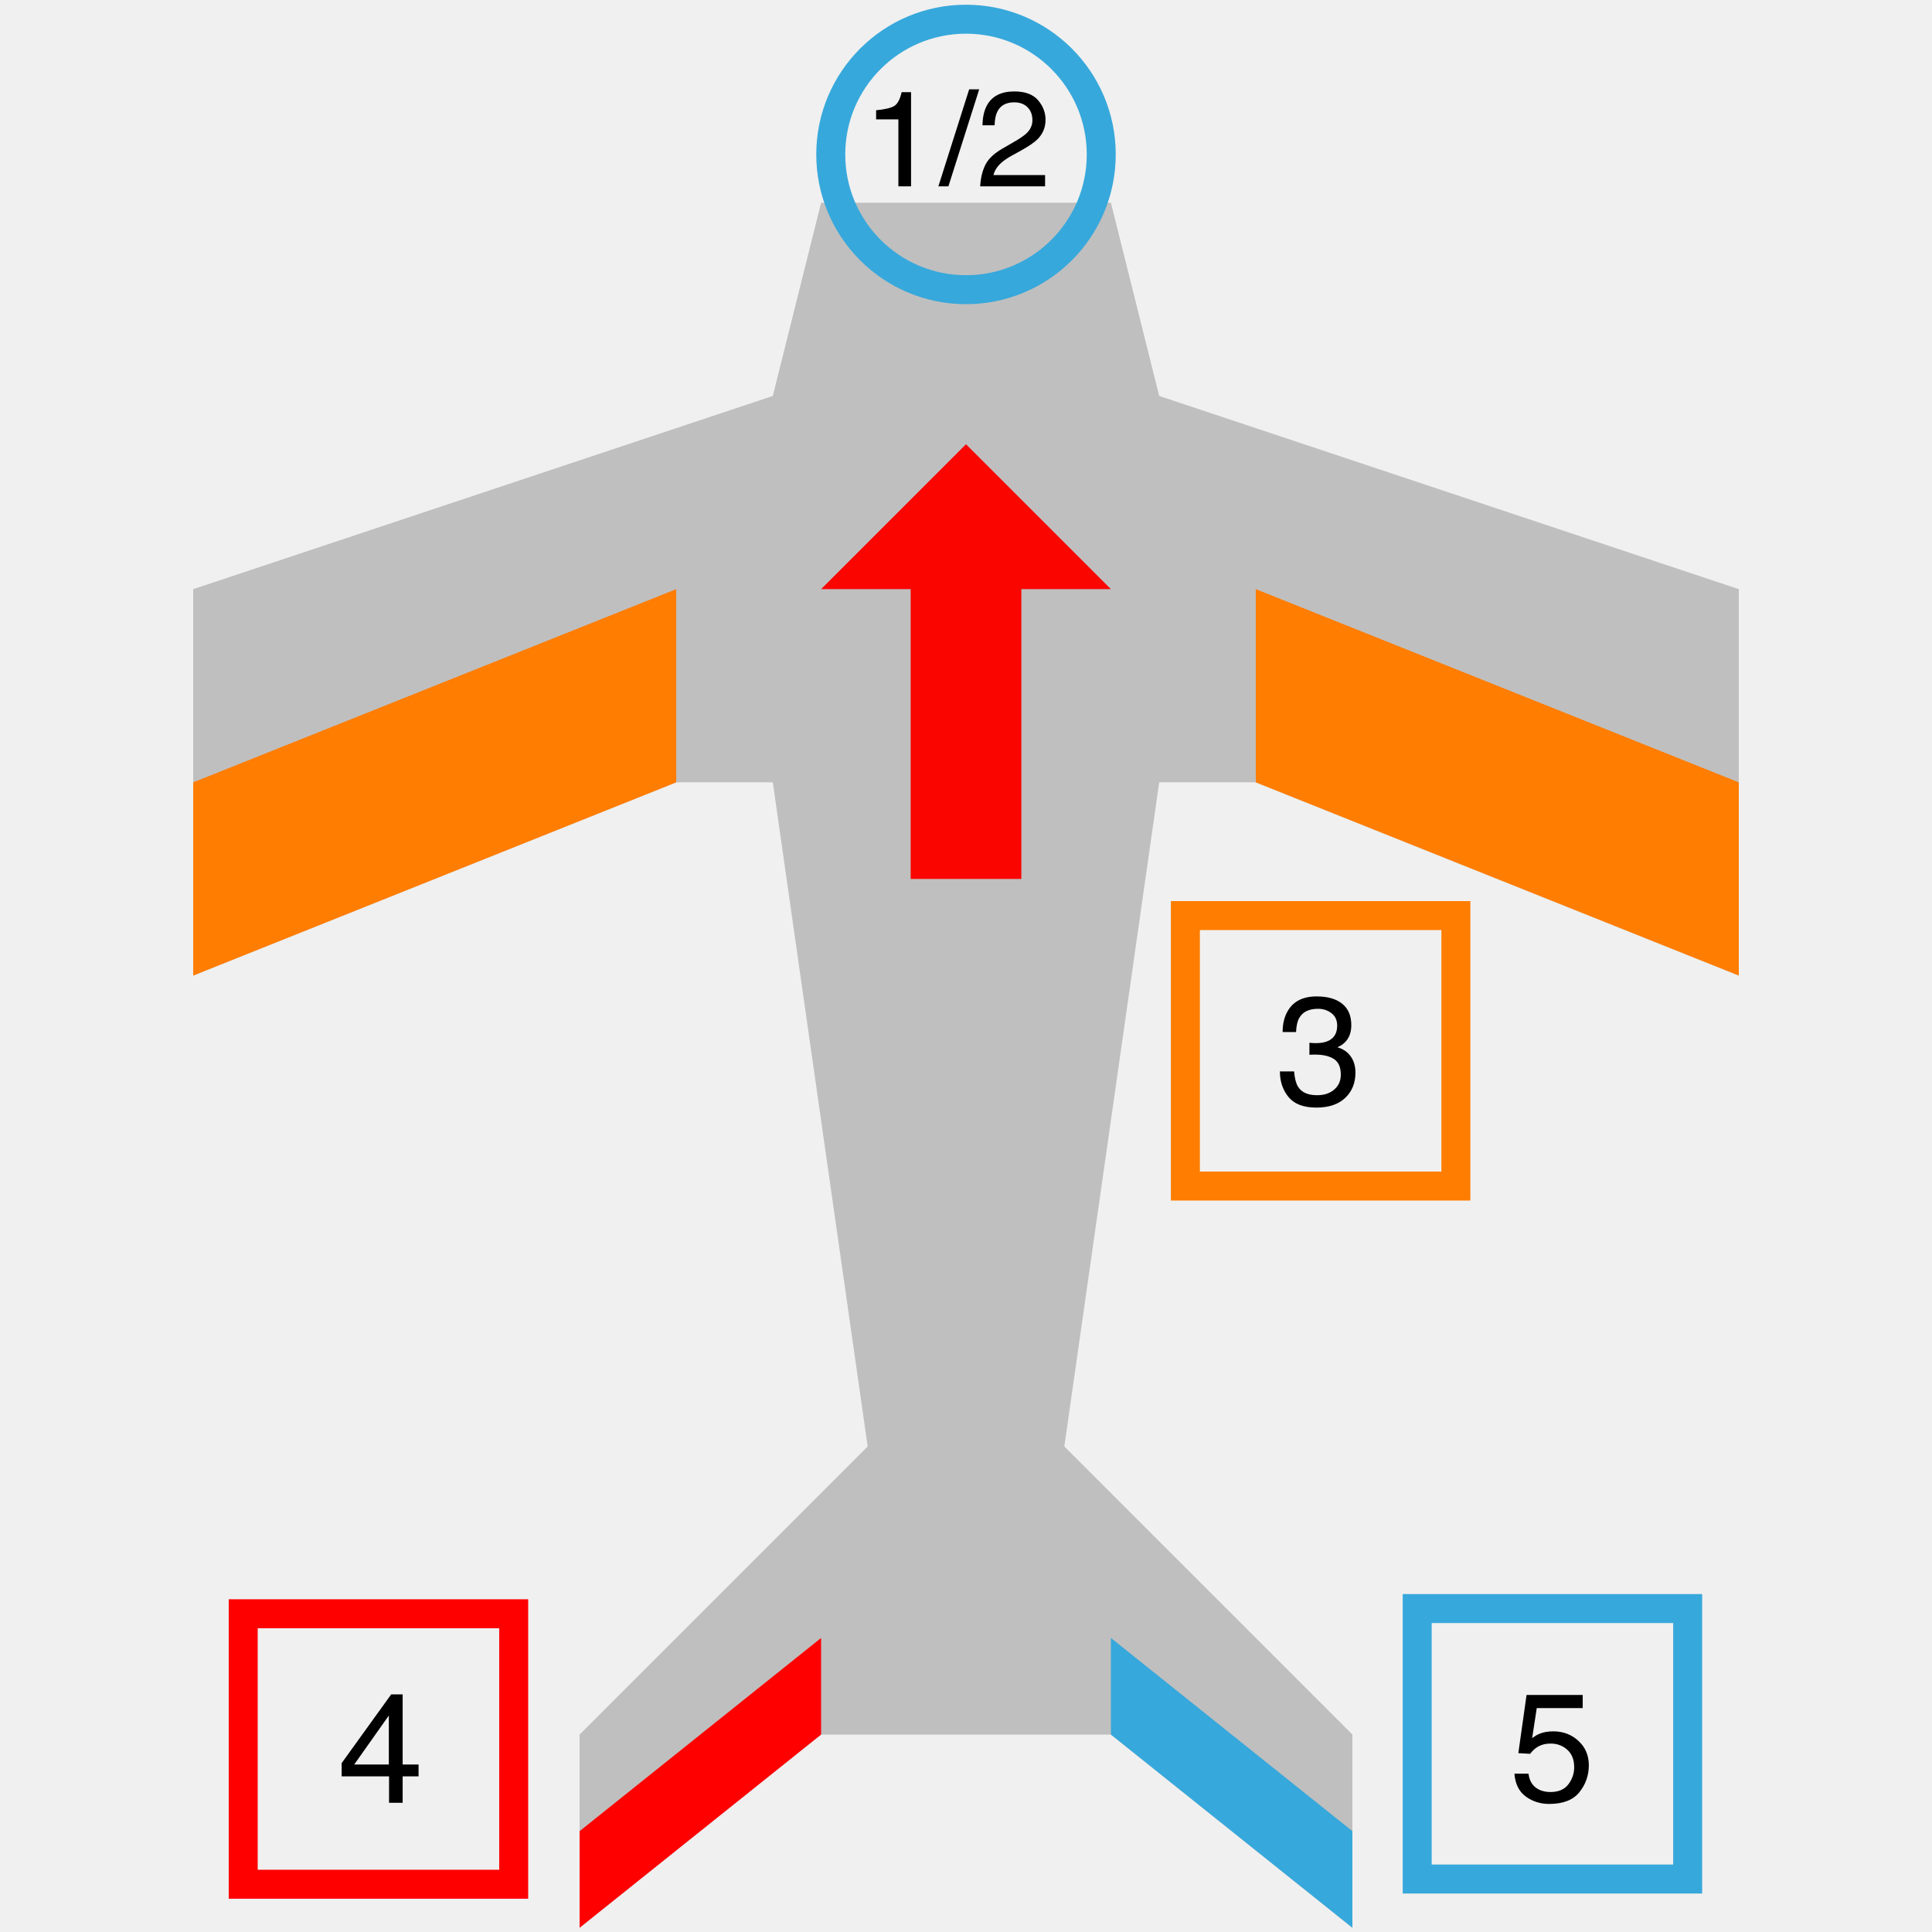
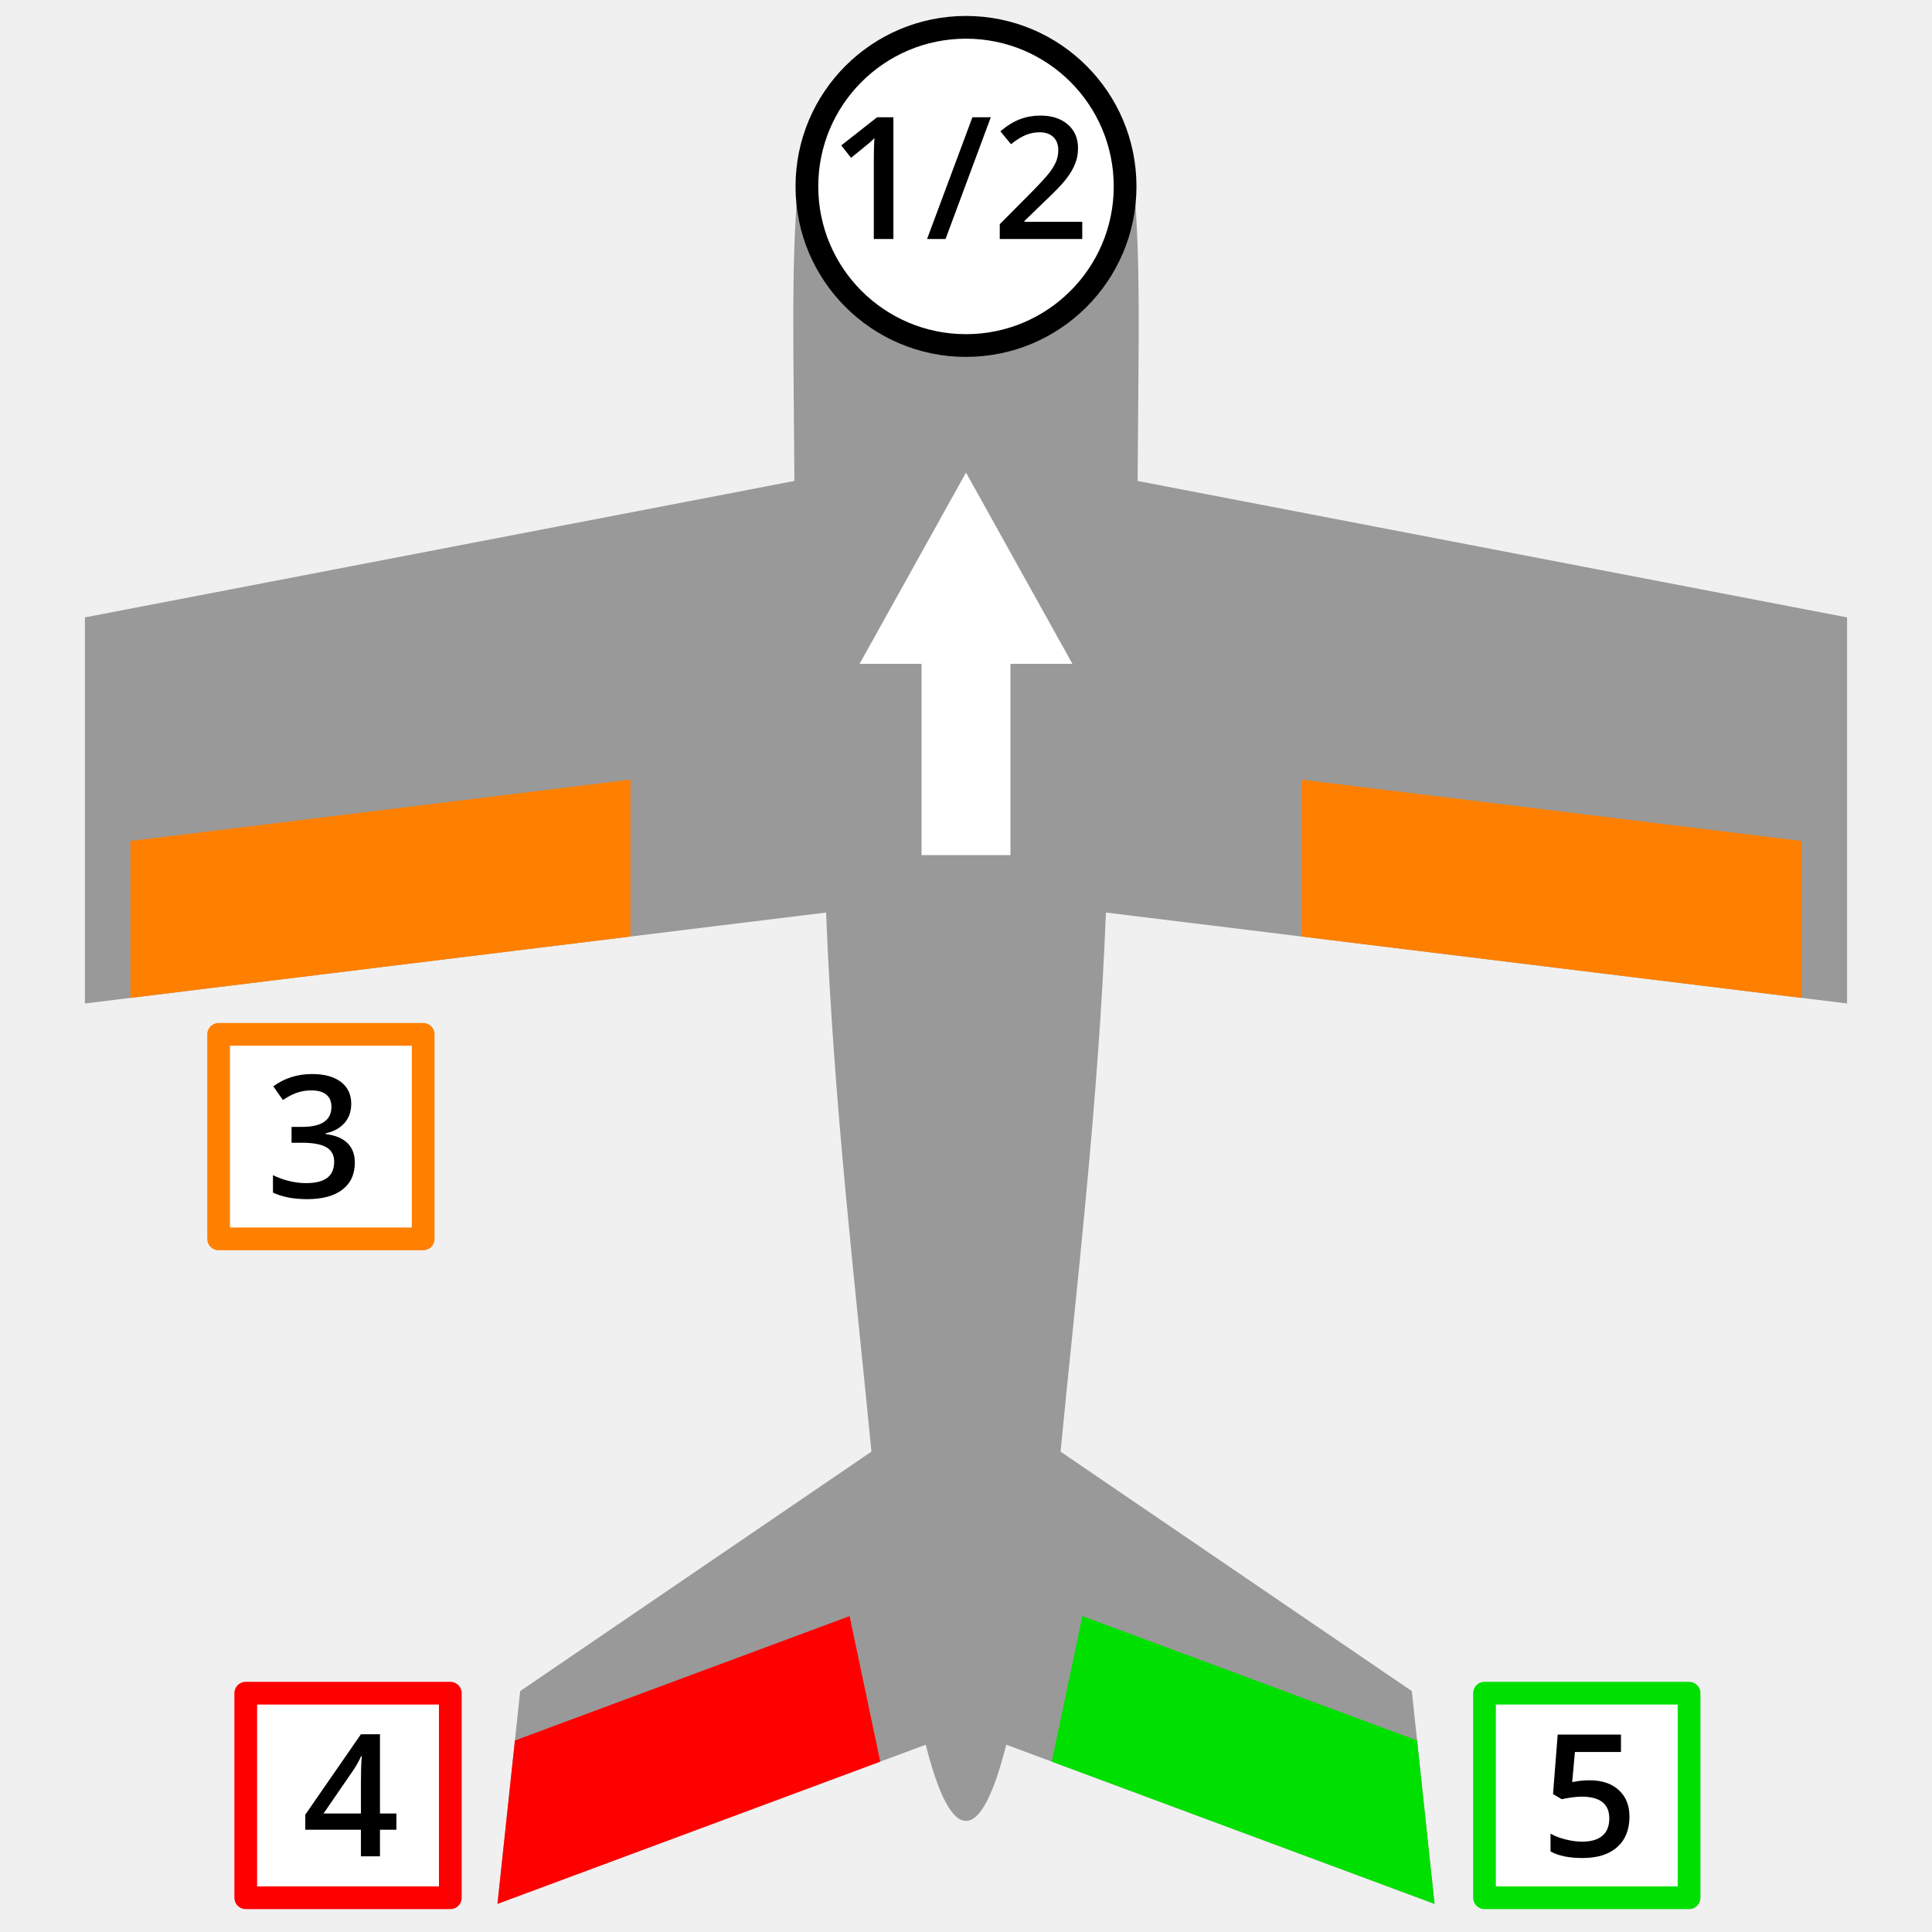
- <svg xmlns="http://www.w3.org/2000/svg" xmlns:xlink="http://www.w3.org/1999/xlink" id="svg2" version="1.1" viewBox="0 0 200 200" height="200pt" width="200pt">
-   <defs id="defs4">
-     <g id="g6">
-       <symbol id="glyph0-0" overflow="visible">
-         <path id="path9" d="" style="stroke:none;" />
-       </symbol>
-       <symbol id="glyph0-1" overflow="visible">
-         <path id="path12" d="M 1.34 -6.93 L 1.34 -7.875 C 2.227 -7.961 2.848 -8.105 3.199 -8.309 C 3.551 -8.512 3.812 -8.992 3.984 -9.75 L 4.957 -9.75 L 4.957 0 L 3.645 0 L 3.645 -6.93 Z M 1.34 -6.93 " style="stroke:none;" />
-       </symbol>
-       <symbol id="glyph0-2" overflow="visible">
-         <path id="path15" d="M 3.188 -10.043 L 4.227 -10.043 L 1.039 0 L 0 0 Z M 3.188 -10.043 " style="stroke:none;" />
-       </symbol>
-       <symbol id="glyph0-3" overflow="visible">
-         <path id="path18" d="M 0.961 -2.203 C 1.266 -2.828 1.855 -3.395 2.734 -3.902 L 4.047 -4.664 C 4.633 -5.004 5.047 -5.297 5.285 -5.539 C 5.656 -5.914 5.844 -6.348 5.844 -6.836 C 5.844 -7.406 5.672 -7.859 5.332 -8.191 C 4.992 -8.527 4.535 -8.695 3.965 -8.695 C 3.121 -8.695 2.539 -8.375 2.215 -7.738 C 2.043 -7.398 1.945 -6.922 1.93 -6.316 L 0.676 -6.316 C 0.691 -7.168 0.848 -7.863 1.148 -8.402 C 1.68 -9.352 2.621 -9.824 3.973 -9.824 C 5.094 -9.824 5.91 -9.52 6.43 -8.914 C 6.945 -8.309 7.203 -7.633 7.203 -6.891 C 7.203 -6.105 6.93 -5.438 6.379 -4.883 C 6.059 -4.559 5.488 -4.164 4.664 -3.703 L 3.727 -3.188 C 3.281 -2.941 2.93 -2.703 2.672 -2.48 C 2.219 -2.086 1.93 -1.645 1.812 -1.164 L 7.156 -1.164 L 7.156 0 L 0.438 0 C 0.484 -0.844 0.656 -1.578 0.961 -2.203 Z M 0.961 -2.203 " style="stroke:none;" />
-       </symbol>
-       <symbol id="glyph1-0" overflow="visible">
-         <path id="path21" d="" style="stroke:none;" />
-       </symbol>
-       <symbol id="glyph1-1" overflow="visible">
-         <path id="path24" d="" style="stroke:none;" />
-       </symbol>
-       <symbol id="glyph1-2" overflow="visible">
-         <path id="path27" d="M 1.277 -0.785 C 0.68 -1.512 0.383 -2.395 0.383 -3.438 L 1.852 -3.438 C 1.914 -2.715 2.051 -2.188 2.258 -1.859 C 2.621 -1.27 3.281 -0.977 4.234 -0.977 C 4.973 -0.977 5.566 -1.176 6.016 -1.57 C 6.465 -1.965 6.688 -2.477 6.688 -3.102 C 6.688 -3.871 6.453 -4.41 5.98 -4.719 C 5.508 -5.027 4.855 -5.18 4.016 -5.18 C 3.922 -5.18 3.828 -5.18 3.73 -5.176 C 3.633 -5.172 3.535 -5.168 3.438 -5.164 L 3.438 -6.406 C 3.582 -6.391 3.707 -6.379 3.805 -6.375 C 3.902 -6.371 4.012 -6.367 4.125 -6.367 C 4.652 -6.367 5.082 -6.449 5.422 -6.617 C 6.016 -6.91 6.312 -7.43 6.312 -8.18 C 6.312 -8.738 6.113 -9.168 5.719 -9.469 C 5.324 -9.77 4.863 -9.922 4.336 -9.922 C 3.398 -9.922 2.75 -9.609 2.391 -8.984 C 2.191 -8.641 2.082 -8.152 2.055 -7.516 L 0.664 -7.516 C 0.664 -8.348 0.832 -9.059 1.164 -9.641 C 1.738 -10.684 2.746 -11.203 4.188 -11.203 C 5.328 -11.203 6.211 -10.949 6.836 -10.441 C 7.461 -9.934 7.773 -9.199 7.773 -8.234 C 7.773 -7.547 7.59 -6.988 7.219 -6.562 C 6.988 -6.297 6.691 -6.09 6.328 -5.938 C 6.918 -5.777 7.375 -5.465 7.707 -5.004 C 8.039 -4.543 8.203 -3.98 8.203 -3.312 C 8.203 -2.246 7.852 -1.375 7.148 -0.703 C 6.445 -0.031 5.449 0.305 4.156 0.305 C 2.832 0.305 1.875 -0.059 1.277 -0.785 Z M 1.277 -0.785 " style="stroke:none;" />
-       </symbol>
-       <symbol id="glyph1-3" overflow="visible">
-         <path id="path30" d="M 5.289 -3.961 L 5.289 -9.031 L 1.703 -3.961 Z M 5.312 0 L 5.312 -2.734 L 0.406 -2.734 L 0.406 -4.109 L 5.531 -11.219 L 6.719 -11.219 L 6.719 -3.961 L 8.367 -3.961 L 8.367 -2.734 L 6.719 -2.734 L 6.719 0 Z M 5.312 0 " style="stroke:none;" />
-       </symbol>
-       <symbol id="glyph1-4" overflow="visible">
-         <path id="path33" d="M 1.977 -2.852 C 2.07 -2.051 2.441 -1.496 3.094 -1.188 C 3.426 -1.031 3.812 -0.953 4.25 -0.953 C 5.082 -0.953 5.699 -1.219 6.102 -1.75 C 6.504 -2.281 6.703 -2.871 6.703 -3.516 C 6.703 -4.297 6.465 -4.902 5.988 -5.328 C 5.512 -5.754 4.941 -5.969 4.273 -5.969 C 3.789 -5.969 3.375 -5.875 3.027 -5.688 C 2.68 -5.5 2.387 -5.238 2.141 -4.906 L 0.922 -4.977 L 1.773 -11 L 7.586 -11 L 7.586 -9.641 L 2.828 -9.641 L 2.352 -6.531 C 2.613 -6.73 2.859 -6.879 3.094 -6.977 C 3.512 -7.148 3.992 -7.234 4.539 -7.234 C 5.566 -7.234 6.434 -6.902 7.148 -6.242 C 7.863 -5.582 8.219 -4.742 8.219 -3.727 C 8.219 -2.668 7.891 -1.738 7.238 -0.93 C 6.586 -0.121 5.543 0.281 4.109 0.281 C 3.199 0.281 2.391 0.023 1.691 -0.488 C 0.992 -1 0.598 -1.789 0.516 -2.852 Z M 1.977 -2.852 " style="stroke:none;" />
-       </symbol>
-       <symbol id="glyph1-5" overflow="visible">
-         <path id="path36" d="M 7.293 -10.262 C 7.785 -9.613 8.031 -8.945 8.031 -8.258 L 6.641 -8.258 C 6.559 -8.699 6.426 -9.047 6.242 -9.297 C 5.902 -9.766 5.391 -10 4.703 -10 C 3.918 -10 3.293 -9.637 2.828 -8.91 C 2.363 -8.184 2.105 -7.145 2.055 -5.789 C 2.379 -6.262 2.785 -6.617 3.273 -6.852 C 3.723 -7.059 4.223 -7.164 4.773 -7.164 C 5.711 -7.164 6.527 -6.863 7.227 -6.266 C 7.926 -5.668 8.273 -4.773 8.273 -3.586 C 8.273 -2.57 7.941 -1.672 7.281 -0.887 C 6.621 -0.102 5.676 0.289 4.453 0.289 C 3.406 0.289 2.504 -0.109 1.742 -0.902 C 0.98 -1.695 0.602 -3.035 0.602 -4.914 C 0.602 -6.305 0.77 -7.484 1.109 -8.453 C 1.762 -10.309 2.949 -11.234 4.68 -11.234 C 5.93 -11.234 6.801 -10.91 7.293 -10.262 Z M 6.238 -1.707 C 6.605 -2.203 6.789 -2.793 6.789 -3.469 C 6.789 -4.043 6.625 -4.586 6.297 -5.105 C 5.969 -5.625 5.371 -5.883 4.508 -5.883 C 3.902 -5.883 3.375 -5.684 2.918 -5.281 C 2.461 -4.879 2.234 -4.277 2.234 -3.469 C 2.234 -2.762 2.441 -2.164 2.855 -1.684 C 3.27 -1.203 3.844 -0.961 4.578 -0.961 C 5.316 -0.961 5.871 -1.211 6.238 -1.707 Z M 6.238 -1.707 " style="stroke:none;" />
-       </symbol>
-     </g>
-     <g id="g1233">
-       <symbol overflow="visible" id="glyph0-0-3">
-         <path style="stroke:none;" d="" id="path1209" />
-       </symbol>
-       <symbol overflow="visible" id="glyph0-1-6">
-         <path style="stroke:none;" d="" id="path1212" />
-       </symbol>
-       <symbol overflow="visible" id="glyph0-2-7">
-         <path style="stroke:none;" d="M 1.277 -0.785 C 0.68 -1.512 0.383 -2.395 0.383 -3.438 L 1.852 -3.438 C 1.914 -2.715 2.051 -2.188 2.258 -1.859 C 2.621 -1.27 3.281 -0.977 4.234 -0.977 C 4.973 -0.977 5.566 -1.176 6.016 -1.57 C 6.465 -1.965 6.688 -2.477 6.688 -3.102 C 6.688 -3.871 6.453 -4.41 5.98 -4.719 C 5.508 -5.027 4.855 -5.18 4.016 -5.18 C 3.922 -5.18 3.828 -5.18 3.73 -5.176 C 3.633 -5.172 3.535 -5.168 3.438 -5.164 L 3.438 -6.406 C 3.582 -6.391 3.707 -6.379 3.805 -6.375 C 3.902 -6.371 4.012 -6.367 4.125 -6.367 C 4.652 -6.367 5.082 -6.449 5.422 -6.617 C 6.016 -6.91 6.312 -7.43 6.312 -8.18 C 6.312 -8.738 6.113 -9.168 5.719 -9.469 C 5.324 -9.77 4.863 -9.922 4.336 -9.922 C 3.398 -9.922 2.75 -9.609 2.391 -8.984 C 2.191 -8.641 2.082 -8.152 2.055 -7.516 L 0.664 -7.516 C 0.664 -8.348 0.832 -9.059 1.164 -9.641 C 1.738 -10.684 2.746 -11.203 4.188 -11.203 C 5.328 -11.203 6.211 -10.949 6.836 -10.441 C 7.461 -9.934 7.773 -9.199 7.773 -8.234 C 7.773 -7.547 7.59 -6.988 7.219 -6.562 C 6.988 -6.297 6.691 -6.09 6.328 -5.938 C 6.918 -5.777 7.375 -5.465 7.707 -5.004 C 8.039 -4.543 8.203 -3.98 8.203 -3.312 C 8.203 -2.246 7.852 -1.375 7.148 -0.703 C 6.445 -0.031 5.449 0.305 4.156 0.305 C 2.832 0.305 1.875 -0.059 1.277 -0.785 Z M 1.277 -0.785 " id="path1215" />
-       </symbol>
-       <symbol overflow="visible" id="glyph0-3-5">
-         <path style="stroke:none;" d="M 5.289 -3.961 L 5.289 -9.031 L 1.703 -3.961 Z M 5.312 0 L 5.312 -2.734 L 0.406 -2.734 L 0.406 -4.109 L 5.531 -11.219 L 6.719 -11.219 L 6.719 -3.961 L 8.367 -3.961 L 8.367 -2.734 L 6.719 -2.734 L 6.719 0 Z M 5.312 0 " id="path1218" />
-       </symbol>
-       <symbol overflow="visible" id="glyph1-0-3">
-         <path style="stroke:none;" d="" id="path1221" />
-       </symbol>
-       <symbol overflow="visible" id="glyph1-1-5">
-         <path style="stroke:none;" d="M 2.68 -13.863 L 2.68 -15.75 C 4.457 -15.922 5.695 -16.211 6.398 -16.617 C 7.102 -17.023 7.625 -17.984 7.969 -19.496 L 9.914 -19.496 L 9.914 0 L 7.289 0 L 7.289 -13.863 Z M 2.68 -13.863 " id="path1224" />
-       </symbol>
-       <symbol overflow="visible" id="glyph1-2-6">
-         <path style="stroke:none;" d="M 6.371 -20.086 L 8.449 -20.086 L 2.078 0 L 0 0 Z M 6.371 -20.086 " id="path1227" />
-       </symbol>
-       <symbol overflow="visible" id="glyph1-3-2">
-         <path style="stroke:none;" d="M 1.922 -4.402 C 2.527 -5.652 3.711 -6.785 5.469 -7.805 L 8.094 -9.324 C 9.27 -10.008 10.094 -10.59 10.57 -11.074 C 11.316 -11.832 11.688 -12.695 11.688 -13.672 C 11.688 -14.812 11.348 -15.715 10.664 -16.387 C 9.98 -17.055 9.07 -17.391 7.93 -17.391 C 6.242 -17.391 5.078 -16.754 4.43 -15.477 C 4.082 -14.793 3.891 -13.844 3.855 -12.633 L 1.352 -12.633 C 1.379 -14.336 1.695 -15.727 2.297 -16.805 C 3.363 -18.699 5.246 -19.648 7.945 -19.648 C 10.188 -19.648 11.824 -19.039 12.859 -17.828 C 13.895 -16.617 14.41 -15.266 14.41 -13.781 C 14.41 -12.215 13.859 -10.875 12.758 -9.762 C 12.117 -9.113 10.973 -8.332 9.324 -7.41 L 7.453 -6.371 C 6.559 -5.879 5.855 -5.41 5.344 -4.961 C 4.434 -4.168 3.859 -3.289 3.625 -2.324 L 14.312 -2.324 L 14.312 0 L 0.875 0 C 0.965 -1.688 1.316 -3.152 1.922 -4.402 Z M 1.922 -4.402 " id="path1230" />
-       </symbol>
-     </g>
+ <svg xmlns="http://www.w3.org/2000/svg" xml:space="preserve" width="850px" height="850px" version="1.1" style="shape-rendering:geometricPrecision; text-rendering:geometricPrecision; image-rendering:optimizeQuality; fill-rule:evenodd; clip-rule:evenodd" viewBox="0 0 850 850">
+   <defs>
+     <style type="text/css">
+    
+     .str0 {stroke:black;stroke-width:10;stroke-linecap:round;stroke-linejoin:round;stroke-miterlimit:22.926}
+     .str3 {stroke:#00E000;stroke-width:10;stroke-linecap:round;stroke-linejoin:round;stroke-miterlimit:22.926}
+     .str2 {stroke:red;stroke-width:10;stroke-linecap:round;stroke-linejoin:round;stroke-miterlimit:22.926}
+     .str1 {stroke:#FF7F00;stroke-width:10;stroke-linecap:round;stroke-linejoin:round;stroke-miterlimit:22.926}
+     .fil6 {fill:#00E000}
+     .fil0 {fill:#999999}
+     .fil5 {fill:red}
+     .fil1 {fill:#FF7F00}
+     .fil2 {fill:white}
+     .fil3 {fill:black;fill-rule:nonzero}
+     .fil4 {fill:white;fill-rule:nonzero}
+    
+   </style>
  </defs>
-   <g id="g1620">
-     <g id="g1596">
-       <path style="fill:#bfbfbf;fill-opacity:1;fill-rule:nonzero;stroke:none" d="m 85,20.988 -5,20 -60,20 V 100.988 L 70,80.988 h 10 l 10,70 -5.271,8.367 0.217,16.633 H 115.617 L 115.305,159.377 110,150.988 120,80.988 h 10 l 50,20 V 60.988 l -60,-20 -5,-20 z" id="path39" />
-       <g id="g1588">
-         <path id="path41" d="M 20,80.988 V 100.988 L 70,80.988 v -20 z m 0,0" style="fill:#ff7d00;fill-opacity:1;fill-rule:nonzero;stroke:none" />
-         <path id="path43" d="M 180,80.988 V 100.988 L 130,80.988 v -20 z m 0,0" style="fill:#ff7d00;fill-opacity:1;fill-rule:nonzero;stroke:none" />
-         <path id="path91" d="m 100,54.511 v 36.477" style="fill:none;stroke:#fa0500;stroke-width:11.459;stroke-linecap:butt;stroke-linejoin:bevel;stroke-miterlimit:10;stroke-opacity:1" />
-         <path id="path93" d="m 100,45.988 -15,15 h 30 l -15,-15" style="fill:#fa0500;fill-opacity:1;fill-rule:nonzero;stroke:none" />
-       </g>
-     </g>
-     <g id="g1607">
-       <path style="fill:#bfbfbf;fill-opacity:1;fill-rule:nonzero;stroke:none;stroke-width:0.5" d="m 90,149.561 -30,30 v 20 l 25,-20 h 30 l 25,20 v -20 l -30,-30 z m 0,0" id="path1237" />
-       <path style="fill:#ff0000;fill-opacity:1;fill-rule:nonzero;stroke:none;stroke-width:0.5" d="m 60,189.561 v 10 l 25,-20 v -10 z m 0,0" id="path1239" />
-       <path style="fill:#37a8db;fill-opacity:1;fill-rule:nonzero;stroke:none;stroke-width:0.5" d="m 140,189.561 v 10 l -25,-20 v -10 z m 0,0" id="path1241" />
-     </g>
-   </g>
-   <g id="g1462">
-     <g transform="translate(1.354854,1.288844)" id="g51" style="fill:#000000;fill-opacity:1">
-       <use height="100%" width="100%" id="use53" y="18" x="88" xlink:href="#glyph0-1" />
-       <use height="100%" width="100%" id="use55" y="18" x="95.786" xlink:href="#glyph0-2" />
-       <use height="100%" width="100%" id="use57" y="18" x="99.676" xlink:href="#glyph0-3" />
-     </g>
-     <path id="path49" d="m 114,15.988 c 0,7.73 -6.27,14 -14,14 -7.73,0 -14,-6.27 -14,-14 0,-7.73 6.27,-14 14,-14 7.73,0 14,6.27 14,14" style="fill:none;stroke:#37a8db;stroke-width:3;stroke-linecap:butt;stroke-linejoin:miter;stroke-miterlimit:10;stroke-opacity:1" />
-   </g>
-   <g id="g1024">
-     <g transform="translate(83.81073,32.46229)" id="g77" style="fill:#000000;fill-opacity:1">
-       <use height="100%" width="100%" id="use79" y="154" x="68" xlink:href="#glyph1-1" />
-       <use height="100%" width="100%" id="use81" y="154" x="72.445" xlink:href="#glyph1-4" />
-     </g>
-     <path id="path1251" d="m 146.707,166.517 h 28 v 28 h -28 z m 0,0" style="fill:none;stroke:#37a8db;stroke-width:3;stroke-linecap:butt;stroke-linejoin:miter;stroke-miterlimit:10;stroke-dasharray:none;stroke-opacity:1" />
-   </g>
-   <g id="g1582">
-     <g transform="translate(93.66775,-25.64787)" id="g1249" style="fill:#000000;fill-opacity:1">
-       <use id="use1245" y="140" x="34" xlink:href="#glyph0-1-6" width="100%" height="100%" />
-       <use id="use1247" y="140" x="38.445" xlink:href="#glyph0-2-7" width="100%" height="100%" />
-     </g>
-     <path id="path67" d="m 122.712,94.78 h 28 v 28 h -28 z m 0,0" style="fill:none;stroke:#ff7d00;stroke-width:3;stroke-linecap:butt;stroke-linejoin:miter;stroke-miterlimit:10;stroke-opacity:1" />
-   </g>
-   <g id="g1602">
-     <path id="path1243" d="m 25.177,167.056 h 28 v 28 h -28 z m 0,0" style="fill:none;stroke:#ff0000;stroke-width:3;stroke-linecap:butt;stroke-linejoin:miter;stroke-miterlimit:10;stroke-dasharray:none;stroke-opacity:1" />
-     <g style="fill:#000000;fill-opacity:1" id="g69" transform="translate(-115.4822,66.62356)">
-       <use xlink:href="#glyph1-1" x="146" y="120" id="use71" width="100%" height="100%" />
-       <use xlink:href="#glyph1-3" x="150.445" y="120" id="use73" width="100%" height="100%" />
-     </g>
+   <g id="Layer_x0020_1">
+     <path class="fil0" d="M218.86 837.63l188.43 -70.03c5.38,21.31 11.3,33.52 17.71,33.52 6.41,0 12.33,-12.21 17.71,-33.52l188.43 70.03 -10 -93.62 -154.54 -105.35c6.72,-69.54 16.76,-153.84 19.95,-237.19l326.09 40.02 0 -169.86 -312.14 -60.03c0.45,-66.81 1.32,-93.85 -1.5,-129.58 -11.36,45.38 -37.14,69.99 -74,69.99 -36.86,0 -65.43,-27.83 -74,-69.99 -2.82,35.73 -1.95,62.77 -1.5,129.58l-312.14 60.03 0 169.86 326.09 -40.02c3.19,83.35 13.23,167.65 19.95,237.19l-154.54 105.35 -10 93.62z" />
+     <polygon class="fil1" points="572.59,412.03 792.63,439.04 792.63,370 572.59,343 " />
+     <circle class="fil2 str0" cx="425" cy="82.02" r="70" />
+     <path class="fil3" d="M393.05 105.15l-8.61 0 0 -34.58c0,-4.12 0.09,-7.4 0.3,-9.81 -0.57,0.57 -1.26,1.23 -2.08,1.94 -0.81,0.71 -3.55,2.95 -8.23,6.73l-4.31 -5.46 15.75 -12.37 7.18 0 0 53.55z" />
+     <polygon id="_1" class="fil3" points="435.91,51.6 416,105.15 407.87,105.15 427.82,51.6 " />
+     <path id="_2" class="fil3" d="M476.15 105.15l-36.3 0 0 -6.51 13.81 -13.89c4.08,-4.18 6.78,-7.13 8.11,-8.88 1.33,-1.75 2.3,-3.38 2.92,-4.92 0.61,-1.54 0.91,-3.19 0.91,-4.95 0,-2.42 -0.73,-4.33 -2.18,-5.72 -1.45,-1.38 -3.46,-2.08 -6.02,-2.08 -2.05,0 -4.04,0.37 -5.96,1.14 -1.92,0.75 -4.13,2.12 -6.66,4.09l-4.65 -5.67c2.99,-2.51 5.88,-4.29 8.69,-5.34 2.82,-1.05 5.8,-1.57 8.98,-1.57 4.97,0 8.97,1.3 11.97,3.9 3.02,2.6 4.52,6.1 4.52,10.48 0,2.43 -0.44,4.72 -1.31,6.89 -0.87,2.18 -2.19,4.42 -3.99,6.73 -1.8,2.3 -4.78,5.42 -8.97,9.35l-9.3 9.01 0 0.36 25.43 0 0 7.58z" />
+     <rect class="fil2 str1" x="96.18" y="455.06" width="90" height="90" />
+     <path class="fil3" d="M154.53 485.6c0,3.4 -0.99,6.22 -2.96,8.47 -1.99,2.26 -4.76,3.78 -8.36,4.56l0 0.29c4.3,0.54 7.52,1.88 9.67,4.01 2.15,2.14 3.23,4.99 3.23,8.53 0,5.15 -1.83,9.14 -5.47,11.92 -3.63,2.8 -8.81,4.2 -15.52,4.2 -5.94,0 -10.95,-0.96 -15.03,-2.9l0 -7.66c2.28,1.13 4.68,1.99 7.22,2.6 2.55,0.61 4.98,0.91 7.33,0.91 4.15,0 7.25,-0.77 9.3,-2.31 2.05,-1.54 3.08,-3.91 3.08,-7.14 0,-2.86 -1.13,-4.96 -3.4,-6.31 -2.28,-1.34 -5.84,-2.01 -10.7,-2.01l-4.65 0 0 -6.98 4.72 0c8.55,0 12.83,-2.95 12.83,-8.86 0,-2.3 -0.75,-4.07 -2.24,-5.32 -1.49,-1.24 -3.69,-1.87 -6.6,-1.87 -2.02,0 -3.97,0.29 -5.86,0.87 -1.88,0.57 -4.1,1.68 -6.66,3.35l-4.22 -6c4.9,-3.62 10.62,-5.42 17.1,-5.42 5.4,0 9.62,1.17 12.65,3.48 3.03,2.32 4.54,5.51 4.54,9.59z" />
+     <rect class="fil2 str2" x="108.12" y="744.93" width="90" height="90" />
+     <path class="fil3" d="M174.4 805l-7.23 0 0 11.7 -8.38 0 0 -11.7 -24.48 0 0 -6.62 24.48 -35.38 8.38 0 0 34.87 7.23 0 0 7.13zm-15.61 -7.13l0 -13.45c0,-4.79 0.12,-8.7 0.36,-11.76l-0.29 0c-0.69,1.61 -1.76,3.57 -3.22,5.86l-13.3 19.35 16.45 0z" />
+     <polygon class="fil1" points="57.37,439.04 277.41,412.03 277.41,343 57.37,370 " />
+     <path class="fil4" d="M405.45 376.22l0 -84.15 -27.27 0 46.82 -84.15 46.82 84.15 -27.27 0 0 84.15 -39.1 0zm0 -42.08m-13.64 -42.07m9.78 -42.08m46.82 0m9.77 42.08m-13.63 42.07m-19.55 42.08" />
+     <polygon class="fil5" points="218.86,837.63 387.28,775.04 373.79,711.02 226.54,765.74 " />
+     <polygon class="fil6" points="631.14,837.63 462.72,775.04 476.21,711.02 623.46,765.74 " />
+     <rect class="fil2 str3" x="653.12" y="744.93" width="90" height="90" />
+     <path class="fil3" d="M699.35 783.25c5.4,0 9.67,1.42 12.82,4.28 3.15,2.87 4.73,6.77 4.73,11.7 0,5.72 -1.79,10.18 -5.37,13.39 -3.57,3.21 -8.66,4.83 -15.26,4.83 -5.98,0 -10.69,-0.97 -14.1,-2.9l0 -7.82c1.97,1.13 4.25,1.99 6.81,2.6 2.57,0.62 4.95,0.92 7.15,0.92 3.88,0 6.84,-0.87 8.86,-2.6 2.03,-1.73 3.04,-4.27 3.04,-7.62 0,-6.39 -4.07,-9.58 -12.23,-9.58 -1.16,0 -2.57,0.11 -4.25,0.34 -1.69,0.23 -3.17,0.49 -4.43,0.79l-3.85 -2.27 2.05 -26.16 27.84 0 0 7.65 -20.26 0 -1.2 13.24c0.84,-0.13 1.88,-0.31 3.12,-0.51 1.24,-0.18 2.75,-0.28 4.53,-0.28z" />
  </g>
</svg>
